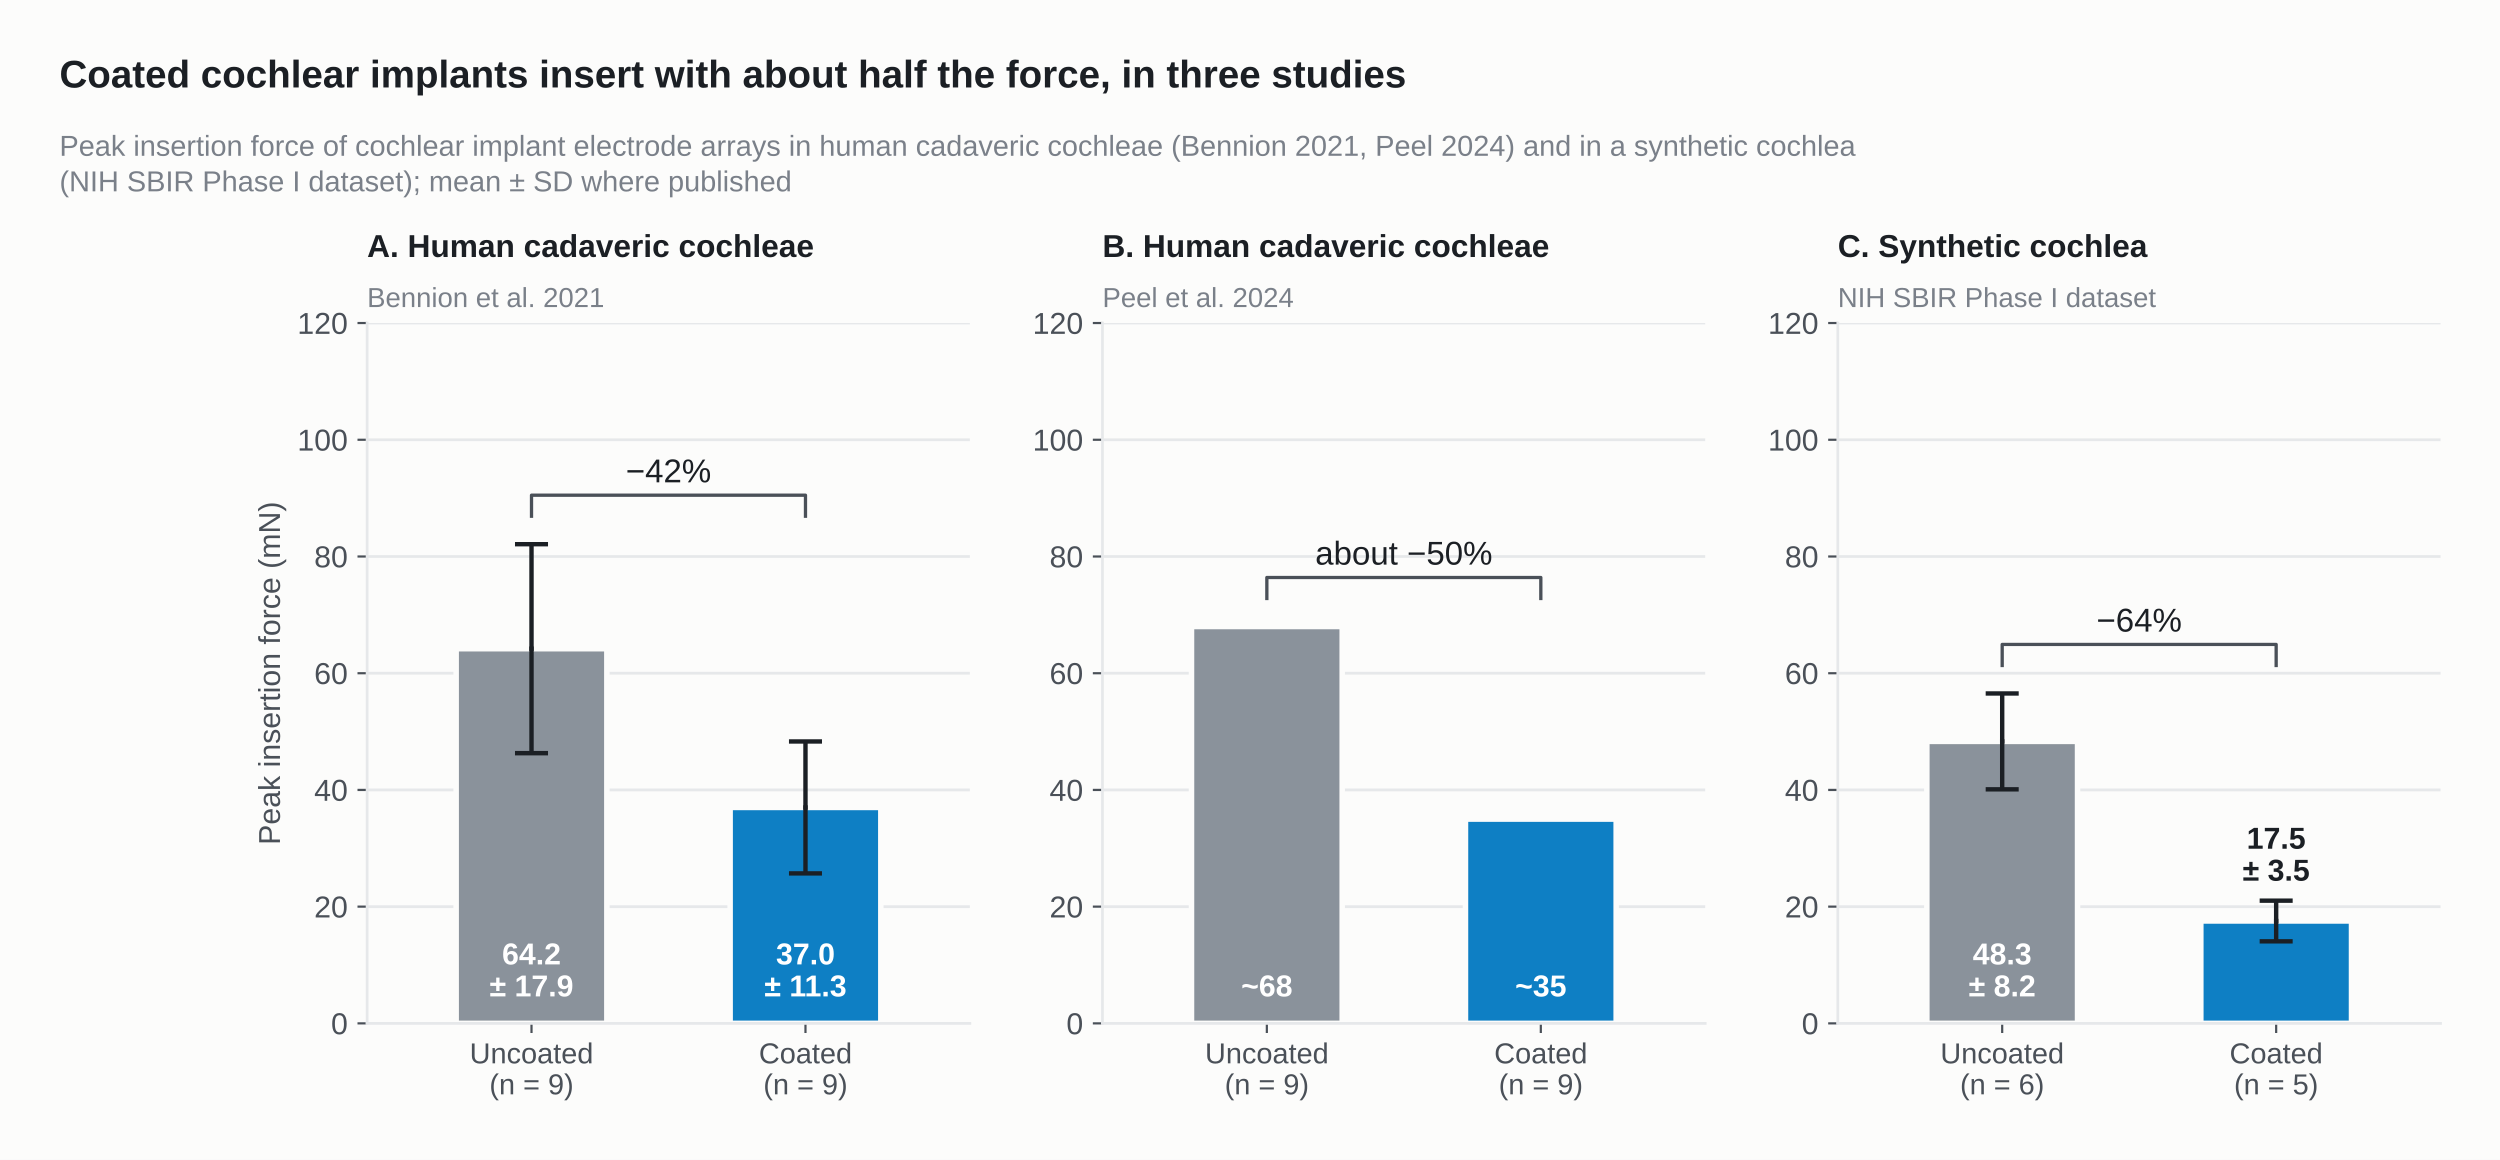
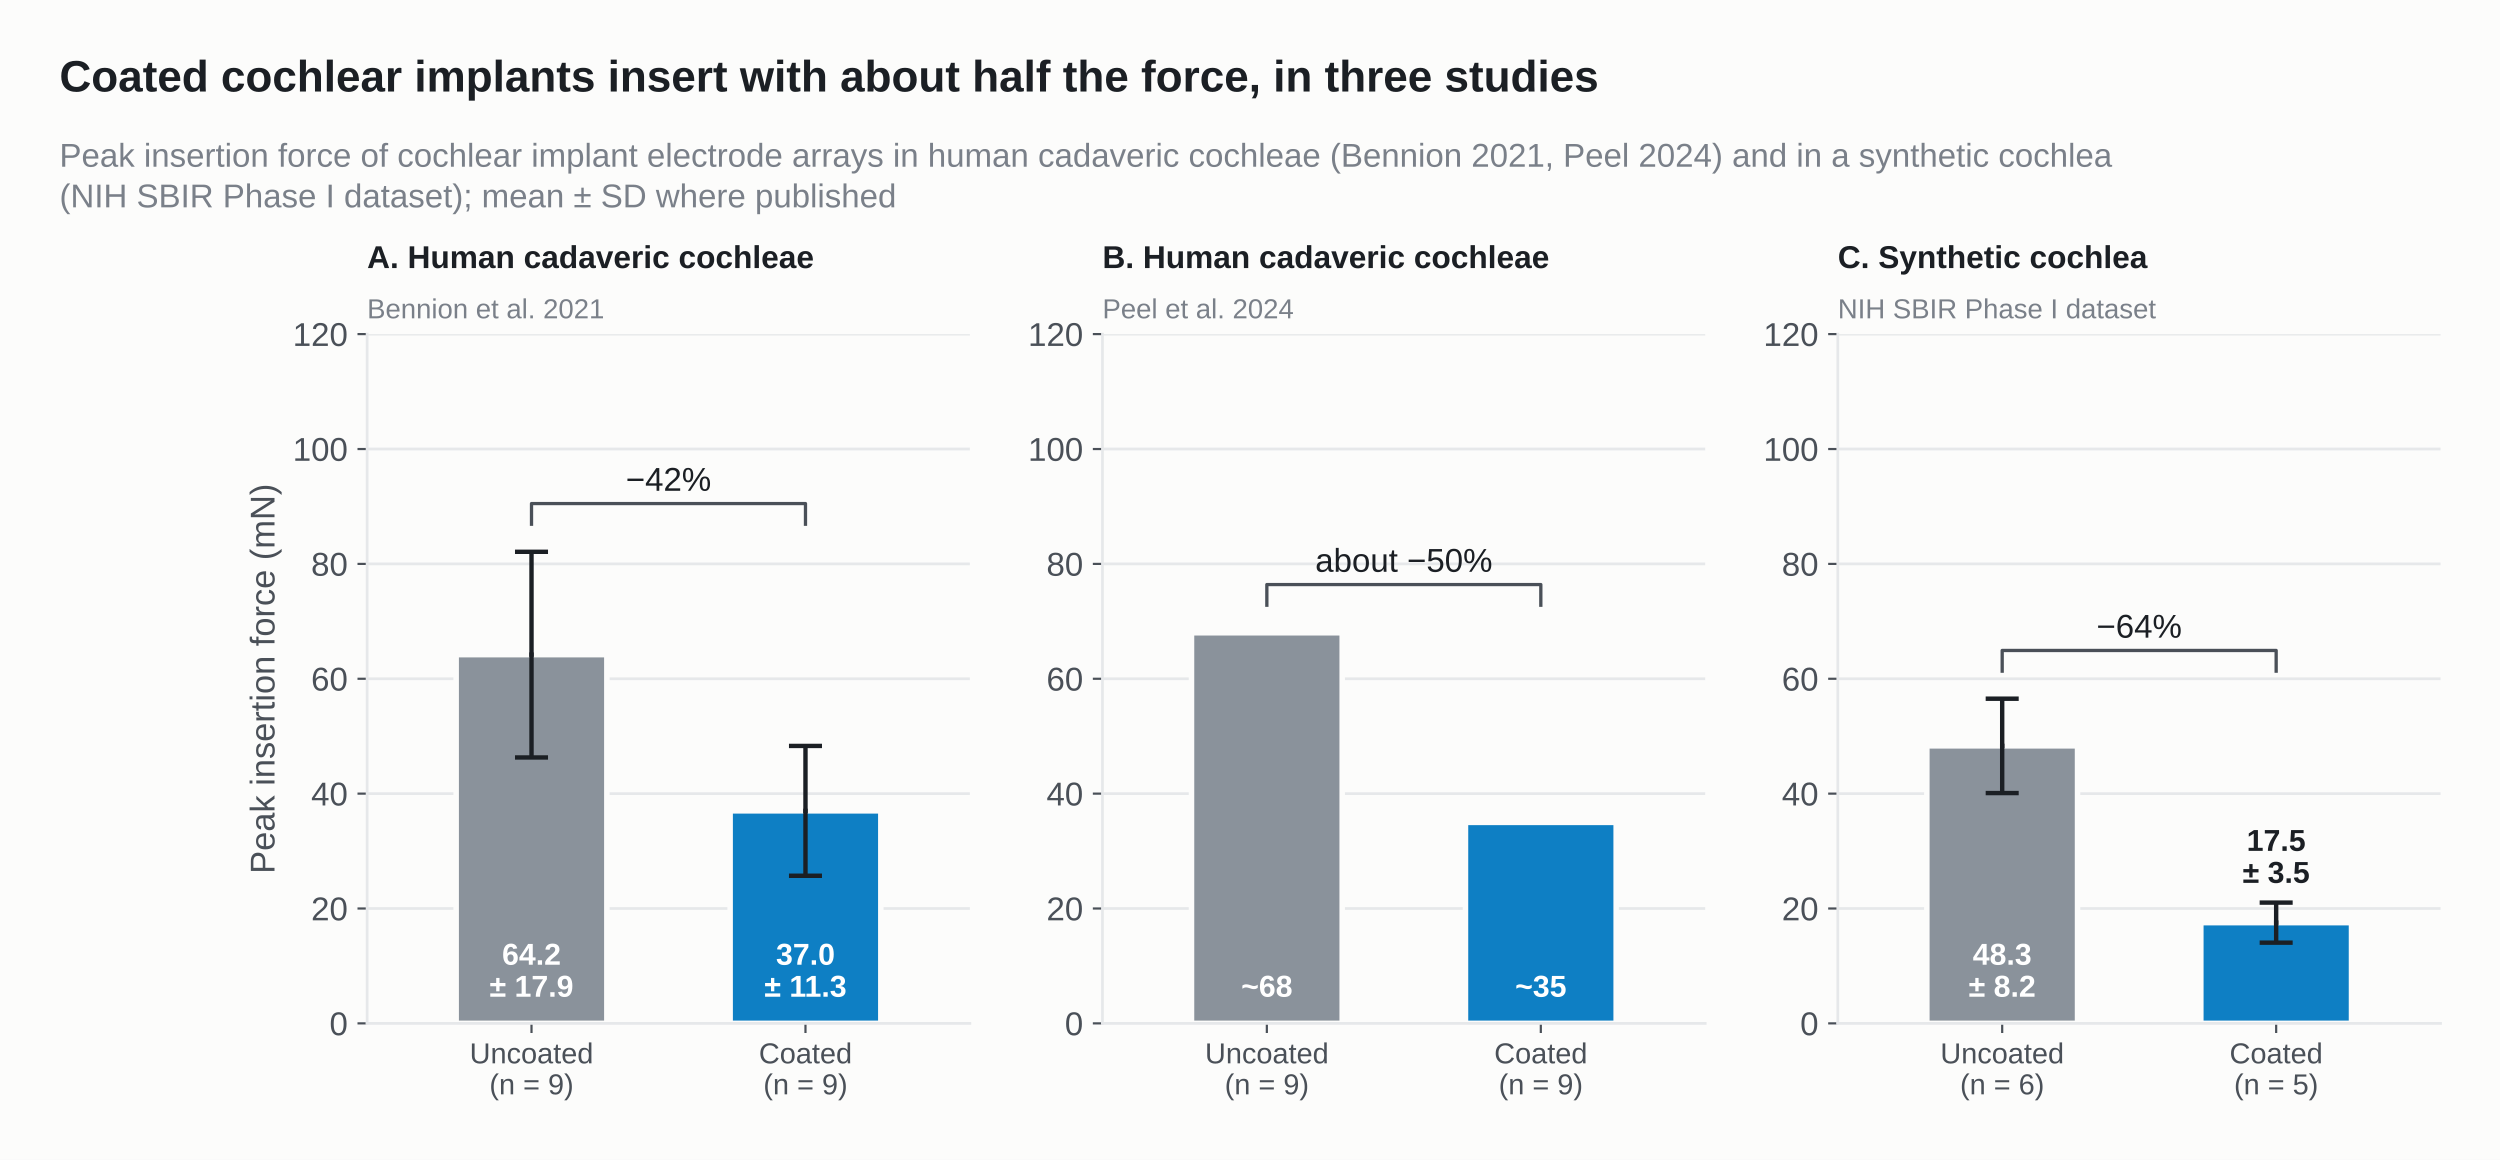
<svg xmlns="http://www.w3.org/2000/svg" xmlns:xlink="http://www.w3.org/1999/xlink" width="908.28pt" height="421.393pt" viewBox="0 0 908.28 421.393" version="1.1">
  <defs>
    <style type="text/css">*{stroke-linejoin: round; stroke-linecap: butt}</style>
  </defs>
  <g id="figure_1">
    <g id="patch_1">
      <path d="M 0 421.393  L 908.28 421.393  L 908.28 0  L 0 0  z " style="fill: #fcfcfb" />
    </g>
    <g id="axes_1">
      <g id="patch_2">
-         <path d="M 133.38 371.808  L 352.363 371.808  L 352.363 117.36  L 133.38 117.36  z " style="fill: #fcfcfb" />
+         <path d="M 133.38 371.808  L 352.363 371.808  L 352.363 121.392  L 133.38 121.392  z " style="fill: #fcfcfb" />
      </g>
      <g id="matplotlib.axis_1">
        <g id="xtick_1">
          <g id="line2d_1">
            <defs>
-               <path id="md09dab9d8b" d="M 0 0  L 0 3.5  " style="stroke: #4a5058; stroke-width: 0.8" />
+               <path id="m2c6def163b" d="M 0 0  L 0 3.5  " style="stroke: #4a5058; stroke-width: 0.8" />
            </defs>
            <g>
-               <use xlink:href="#md09dab9d8b" x="193.103" y="371.808" style="fill: #4a5058; stroke: #4a5058; stroke-width: 0.8" />
+               <use xlink:href="#m2c6def163b" x="193.103" y="371.808" style="fill: #4a5058; stroke: #4a5058; stroke-width: 0.8" />
            </g>
          </g>
          <g id="text_1">
            <text style="fill: #4a5058; font: 10.5px 'Arial'" transform="translate(170.6301 386.3237)">Uncoated</text>
            <text style="fill: #4a5058; font: 10.5px 'Arial'" transform="translate(177.784 397.583)">(n = 9)</text>
          </g>
        </g>
        <g id="xtick_2">
          <g id="line2d_2">
            <g>
-               <use xlink:href="#md09dab9d8b" x="292.64" y="371.808" style="fill: #4a5058; stroke: #4a5058; stroke-width: 0.8" />
+               <use xlink:href="#m2c6def163b" x="292.64" y="371.808" style="fill: #4a5058; stroke: #4a5058; stroke-width: 0.8" />
            </g>
          </g>
          <g id="text_2">
            <text style="fill: #4a5058; font: 10.5px 'Arial'" transform="translate(275.7121 386.3237)">Coated</text>
            <text style="fill: #4a5058; font: 10.5px 'Arial'" transform="translate(277.3215 397.583)">(n = 9)</text>
          </g>
        </g>
      </g>
      <g id="matplotlib.axis_2">
        <g id="ytick_1">
          <g id="line2d_3">
-             <path d="M 133.38 371.808  L 352.363 371.808  " clip-path="url(#p6691bdd46b)" style="fill: none; stroke: #e6e8ea; stroke-linecap: square" />
+             <path d="M 133.38 371.808  L 352.363 371.808  " clip-path="url(#pc7b39da8af)" style="fill: none; stroke: #e6e8ea; stroke-linecap: square" />
          </g>
          <g id="line2d_4">
            <defs>
-               <path id="m1392e8f99b" d="M 0 0  L -3.5 0  " style="stroke: #4a5058; stroke-width: 0.8" />
+               <path id="m885d0d1def" d="M 0 0  L -3.5 0  " style="stroke: #4a5058; stroke-width: 0.8" />
            </defs>
            <g>
-               <use xlink:href="#m1392e8f99b" x="133.38" y="371.808" style="fill: #4a5058; stroke: #4a5058; stroke-width: 0.8" />
+               <use xlink:href="#m885d0d1def" x="133.38" y="371.808" style="fill: #4a5058; stroke: #4a5058; stroke-width: 0.8" />
            </g>
          </g>
          <g id="text_3">
-             <text style="fill: #4a5058; font: 11px 'Arial'; text-anchor: end" x="126.38" y="375.745" transform="rotate(-0 126.38 375.7448)">0</text>
+             <text style="fill: #4a5058; font: 12px 'Arial'; text-anchor: end" x="126.38" y="376.103" transform="rotate(-0 126.38 376.1027)">0</text>
          </g>
        </g>
        <g id="ytick_2">
          <g id="line2d_5">
-             <path d="M 133.38 329.4  L 352.363 329.4  " clip-path="url(#p6691bdd46b)" style="fill: none; stroke: #e6e8ea; stroke-linecap: square" />
+             <path d="M 133.38 330.072  L 352.363 330.072  " clip-path="url(#pc7b39da8af)" style="fill: none; stroke: #e6e8ea; stroke-linecap: square" />
          </g>
          <g id="line2d_6">
            <g>
-               <use xlink:href="#m1392e8f99b" x="133.38" y="329.4" style="fill: #4a5058; stroke: #4a5058; stroke-width: 0.8" />
+               <use xlink:href="#m885d0d1def" x="133.38" y="330.072" style="fill: #4a5058; stroke: #4a5058; stroke-width: 0.8" />
            </g>
          </g>
          <g id="text_4">
-             <text style="fill: #4a5058; font: 11px 'Arial'; text-anchor: end" x="126.38" y="333.337" transform="rotate(-0 126.38 333.3368)">20</text>
+             <text style="fill: #4a5058; font: 12px 'Arial'; text-anchor: end" x="126.38" y="334.367" transform="rotate(-0 126.38 334.3667)">20</text>
          </g>
        </g>
        <g id="ytick_3">
          <g id="line2d_7">
-             <path d="M 133.38 286.992  L 352.363 286.992  " clip-path="url(#p6691bdd46b)" style="fill: none; stroke: #e6e8ea; stroke-linecap: square" />
+             <path d="M 133.38 288.336  L 352.363 288.336  " clip-path="url(#pc7b39da8af)" style="fill: none; stroke: #e6e8ea; stroke-linecap: square" />
          </g>
          <g id="line2d_8">
            <g>
-               <use xlink:href="#m1392e8f99b" x="133.38" y="286.992" style="fill: #4a5058; stroke: #4a5058; stroke-width: 0.8" />
+               <use xlink:href="#m885d0d1def" x="133.38" y="288.336" style="fill: #4a5058; stroke: #4a5058; stroke-width: 0.8" />
            </g>
          </g>
          <g id="text_5">
-             <text style="fill: #4a5058; font: 11px 'Arial'; text-anchor: end" x="126.38" y="290.929" transform="rotate(-0 126.38 290.9288)">40</text>
+             <text style="fill: #4a5058; font: 12px 'Arial'; text-anchor: end" x="126.38" y="292.631" transform="rotate(-0 126.38 292.6307)">40</text>
          </g>
        </g>
        <g id="ytick_4">
          <g id="line2d_9">
-             <path d="M 133.38 244.584  L 352.363 244.584  " clip-path="url(#p6691bdd46b)" style="fill: none; stroke: #e6e8ea; stroke-linecap: square" />
+             <path d="M 133.38 246.6  L 352.363 246.6  " clip-path="url(#pc7b39da8af)" style="fill: none; stroke: #e6e8ea; stroke-linecap: square" />
          </g>
          <g id="line2d_10">
            <g>
-               <use xlink:href="#m1392e8f99b" x="133.38" y="244.584" style="fill: #4a5058; stroke: #4a5058; stroke-width: 0.8" />
+               <use xlink:href="#m885d0d1def" x="133.38" y="246.6" style="fill: #4a5058; stroke: #4a5058; stroke-width: 0.8" />
            </g>
          </g>
          <g id="text_6">
-             <text style="fill: #4a5058; font: 11px 'Arial'; text-anchor: end" x="126.38" y="248.521" transform="rotate(-0 126.38 248.5208)">60</text>
+             <text style="fill: #4a5058; font: 12px 'Arial'; text-anchor: end" x="126.38" y="250.895" transform="rotate(-0 126.38 250.8947)">60</text>
          </g>
        </g>
        <g id="ytick_5">
          <g id="line2d_11">
-             <path d="M 133.38 202.176  L 352.363 202.176  " clip-path="url(#p6691bdd46b)" style="fill: none; stroke: #e6e8ea; stroke-linecap: square" />
+             <path d="M 133.38 204.864  L 352.363 204.864  " clip-path="url(#pc7b39da8af)" style="fill: none; stroke: #e6e8ea; stroke-linecap: square" />
          </g>
          <g id="line2d_12">
            <g>
-               <use xlink:href="#m1392e8f99b" x="133.38" y="202.176" style="fill: #4a5058; stroke: #4a5058; stroke-width: 0.8" />
+               <use xlink:href="#m885d0d1def" x="133.38" y="204.864" style="fill: #4a5058; stroke: #4a5058; stroke-width: 0.8" />
            </g>
          </g>
          <g id="text_7">
-             <text style="fill: #4a5058; font: 11px 'Arial'; text-anchor: end" x="126.38" y="206.113" transform="rotate(-0 126.38 206.1128)">80</text>
+             <text style="fill: #4a5058; font: 12px 'Arial'; text-anchor: end" x="126.38" y="209.159" transform="rotate(-0 126.38 209.1587)">80</text>
          </g>
        </g>
        <g id="ytick_6">
          <g id="line2d_13">
-             <path d="M 133.38 159.768  L 352.363 159.768  " clip-path="url(#p6691bdd46b)" style="fill: none; stroke: #e6e8ea; stroke-linecap: square" />
+             <path d="M 133.38 163.128  L 352.363 163.128  " clip-path="url(#pc7b39da8af)" style="fill: none; stroke: #e6e8ea; stroke-linecap: square" />
          </g>
          <g id="line2d_14">
            <g>
-               <use xlink:href="#m1392e8f99b" x="133.38" y="159.768" style="fill: #4a5058; stroke: #4a5058; stroke-width: 0.8" />
+               <use xlink:href="#m885d0d1def" x="133.38" y="163.128" style="fill: #4a5058; stroke: #4a5058; stroke-width: 0.8" />
            </g>
          </g>
          <g id="text_8">
-             <text style="fill: #4a5058; font: 11px 'Arial'; text-anchor: end" x="126.38" y="163.705" transform="rotate(-0 126.38 163.7048)">100</text>
+             <text style="fill: #4a5058; font: 12px 'Arial'; text-anchor: end" x="126.38" y="167.423" transform="rotate(-0 126.38 167.4227)">100</text>
          </g>
        </g>
        <g id="ytick_7">
          <g id="line2d_15">
-             <path d="M 133.38 117.36  L 352.363 117.36  " clip-path="url(#p6691bdd46b)" style="fill: none; stroke: #e6e8ea; stroke-linecap: square" />
+             <path d="M 133.38 121.392  L 352.363 121.392  " clip-path="url(#pc7b39da8af)" style="fill: none; stroke: #e6e8ea; stroke-linecap: square" />
          </g>
          <g id="line2d_16">
            <g>
-               <use xlink:href="#m1392e8f99b" x="133.38" y="117.36" style="fill: #4a5058; stroke: #4a5058; stroke-width: 0.8" />
+               <use xlink:href="#m885d0d1def" x="133.38" y="121.392" style="fill: #4a5058; stroke: #4a5058; stroke-width: 0.8" />
            </g>
          </g>
          <g id="text_9">
-             <text style="fill: #4a5058; font: 11px 'Arial'; text-anchor: end" x="126.38" y="121.297" transform="rotate(-0 126.38 121.2968)">120</text>
+             <text style="fill: #4a5058; font: 12px 'Arial'; text-anchor: end" x="126.38" y="125.687" transform="rotate(-0 126.38 125.6867)">120</text>
          </g>
        </g>
        <g id="text_10">
-           <text style="fill: #4a5058; font: 11px 'Arial'; text-anchor: middle" x="101.714" y="244.584" transform="rotate(-90 101.7138 244.584)">Peak insertion force (mN)</text>
+           <text style="fill: #4a5058; font: 12.5px 'Arial'; text-anchor: middle" x="99.73" y="246.6" transform="rotate(-90 99.72977 246.6)">Peak insertion force (mN)</text>
        </g>
      </g>
      <g id="patch_3">
-         <path d="M 165.73 371.808  L 220.475 371.808  L 220.475 235.678  L 165.73 235.678  z " clip-path="url(#p6691bdd46b)" style="fill: #8a929b; stroke: #fcfcfb; stroke-width: 2; stroke-linejoin: miter" />
+         <path d="M 165.73 371.808  L 220.475 371.808  L 220.475 237.835  L 165.73 237.835  z " clip-path="url(#pc7b39da8af)" style="fill: #8a929b; stroke: #fcfcfb; stroke-width: 2; stroke-linejoin: miter" />
      </g>
      <g id="patch_4">
-         <path d="M 265.267 371.808  L 320.013 371.808  L 320.013 293.353  L 265.267 293.353  z " clip-path="url(#p6691bdd46b)" style="fill: #0e7fc4; stroke: #fcfcfb; stroke-width: 2; stroke-linejoin: miter" />
+         <path d="M 265.267 371.808  L 320.013 371.808  L 320.013 294.596  L 265.267 294.596  z " clip-path="url(#pc7b39da8af)" style="fill: #0e7fc4; stroke: #fcfcfb; stroke-width: 2; stroke-linejoin: miter" />
      </g>
      <g id="LineCollection_1">
-         <path d="M 193.103 273.633  L 193.103 197.723  " clip-path="url(#p6691bdd46b)" style="fill: none; stroke: #1b1f24; stroke-width: 1.6" />
+         <path d="M 193.103 275.189  L 193.103 200.482  " clip-path="url(#pc7b39da8af)" style="fill: none; stroke: #1b1f24; stroke-width: 1.6" />
      </g>
      <g id="line2d_17">
        <defs>
-           <path id="m53df166744" d="M 6 0  L -6 -0  " style="stroke: #1b1f24; stroke-width: 1.6" />
+           <path id="m1bfc0dfd82" d="M 6 0  L -6 -0  " style="stroke: #1b1f24; stroke-width: 1.6" />
        </defs>
-         <g clip-path="url(#p6691bdd46b)">
-           <use xlink:href="#m53df166744" x="193.103" y="273.633" style="fill: #1b1f24; stroke: #1b1f24; stroke-width: 1.6" />
+         <g clip-path="url(#pc7b39da8af)">
+           <use xlink:href="#m1bfc0dfd82" x="193.103" y="275.189" style="fill: #1b1f24; stroke: #1b1f24; stroke-width: 1.6" />
        </g>
      </g>
      <g id="line2d_18">
-         <g clip-path="url(#p6691bdd46b)">
-           <use xlink:href="#m53df166744" x="193.103" y="197.723" style="fill: #1b1f24; stroke: #1b1f24; stroke-width: 1.6" />
+         <g clip-path="url(#pc7b39da8af)">
+           <use xlink:href="#m1bfc0dfd82" x="193.103" y="200.482" style="fill: #1b1f24; stroke: #1b1f24; stroke-width: 1.6" />
        </g>
      </g>
      <g id="LineCollection_2">
-         <path d="M 292.64 317.314  L 292.64 269.393  " clip-path="url(#p6691bdd46b)" style="fill: none; stroke: #1b1f24; stroke-width: 1.6" />
+         <path d="M 292.64 318.177  L 292.64 271.016  " clip-path="url(#pc7b39da8af)" style="fill: none; stroke: #1b1f24; stroke-width: 1.6" />
      </g>
      <g id="line2d_19">
-         <g clip-path="url(#p6691bdd46b)">
-           <use xlink:href="#m53df166744" x="292.64" y="317.314" style="fill: #1b1f24; stroke: #1b1f24; stroke-width: 1.6" />
+         <g clip-path="url(#pc7b39da8af)">
+           <use xlink:href="#m1bfc0dfd82" x="292.64" y="318.177" style="fill: #1b1f24; stroke: #1b1f24; stroke-width: 1.6" />
        </g>
      </g>
      <g id="line2d_20">
-         <g clip-path="url(#p6691bdd46b)">
-           <use xlink:href="#m53df166744" x="292.64" y="269.393" style="fill: #1b1f24; stroke: #1b1f24; stroke-width: 1.6" />
+         <g clip-path="url(#pc7b39da8af)">
+           <use xlink:href="#m1bfc0dfd82" x="292.64" y="271.016" style="fill: #1b1f24; stroke: #1b1f24; stroke-width: 1.6" />
        </g>
      </g>
      <g id="line2d_21">
-         <path d="M 193.103 187.545  L 193.103 179.912  L 292.64 179.912  L 292.64 187.545  " style="fill: none; stroke: #4a5058; stroke-width: 1.2; stroke-linecap: square" />
+         <path d="M 193.103 190.465  L 193.103 182.953  L 292.64 182.953  L 292.64 190.465  " style="fill: none; stroke: #4a5058; stroke-width: 1.2; stroke-linecap: square" />
      </g>
      <g id="line2d_22">
-         <path d="M 193.103 235.678  " clip-path="url(#p6691bdd46b)" style="fill: none; stroke: #1b1f24; stroke-width: 1.6; stroke-linecap: square" />
+         <path d="M 193.103 237.835  " clip-path="url(#pc7b39da8af)" style="fill: none; stroke: #1b1f24; stroke-width: 1.6; stroke-linecap: square" />
      </g>
      <g id="line2d_23">
-         <path d="M 292.64 293.353  " clip-path="url(#p6691bdd46b)" style="fill: none; stroke: #1b1f24; stroke-width: 1.6; stroke-linecap: square" />
+         <path d="M 292.64 294.596  " clip-path="url(#pc7b39da8af)" style="fill: none; stroke: #1b1f24; stroke-width: 1.6; stroke-linecap: square" />
      </g>
      <g id="patch_5">
-         <path d="M 133.38 371.808  L 133.38 117.36  " style="fill: none; stroke: #e6e8ea; stroke-linejoin: miter; stroke-linecap: square" />
+         <path d="M 133.38 371.808  L 133.38 121.392  " style="fill: none; stroke: #e6e8ea; stroke-linejoin: miter; stroke-linecap: square" />
      </g>
      <g id="patch_6">
        <path d="M 133.38 371.808  L 352.363 371.808  " style="fill: none; stroke: #e6e8ea; stroke-linejoin: miter; stroke-linecap: square" />
      </g>
      <g id="text_11">
-         <text style="fill: #ffffff; font: 700 11px 'Arial'" transform="translate(182.399 350.3847)">64.2</text>
-         <text style="fill: #ffffff; font: 700 11px 'Arial'" transform="translate(177.852 362.0038)">± 17.9</text>
+         <text style="fill: #ffffff; font: 700 11px 'Arial'" transform="translate(182.399 350.5056)">64.2</text>
+         <text style="fill: #ffffff; font: 700 11px 'Arial'" transform="translate(177.852 362.1247)">± 17.9</text>
      </g>
      <g id="text_12">
-         <text style="fill: #ffffff; font: 700 11px 'Arial'" transform="translate(281.9365 350.3847)">37.0</text>
-         <text style="fill: #ffffff; font: 700 11px 'Arial'" transform="translate(277.6921 362.0038)">± 11.3</text>
+         <text style="fill: #ffffff; font: 700 11px 'Arial'" transform="translate(281.9365 350.5056)">37.0</text>
+         <text style="fill: #ffffff; font: 700 11px 'Arial'" transform="translate(277.6921 362.1247)">± 11.3</text>
      </g>
      <g id="text_13">
-         <text style="fill: #1b1f24; font: 12px 'Arial'; text-anchor: middle" x="242.871" y="175.237" transform="rotate(-0 242.8713 175.2368)">−42%</text>
+         <text style="fill: #1b1f24; font: 12px 'Arial'; text-anchor: middle" x="242.871" y="178.314" transform="rotate(-0 242.8713 178.3139)">−42%</text>
      </g>
      <g id="text_14">
-         <text style="fill: #7a8089; font: 10px 'Arial'; text-anchor: start" x="133.38" y="111.556" transform="rotate(-0 133.38 111.5558)">Bennion et al. 2021</text>
+         <text style="fill: #7a8089; font: 10px 'Arial'; text-anchor: start" x="133.38" y="115.648" transform="rotate(-0 133.38 115.6483)">Bennion et al. 2021</text>
      </g>
      <g id="text_15">
-         <text style="fill: #1b1f24; font: 700 11.5px 'Arial'; text-anchor: start" x="133.38" y="93.36" transform="rotate(-0 133.38 93.36)">A. Human cadaveric cochleae</text>
+         <text style="fill: #1b1f24; font: 700 11.5px 'Arial'; text-anchor: start" x="133.38" y="97.392" transform="rotate(-0 133.38 97.392)">A. Human cadaveric cochleae</text>
      </g>
    </g>
    <g id="axes_2">
      <g id="patch_7">
-         <path d="M 400.539 371.808  L 619.521 371.808  L 619.521 117.36  L 400.539 117.36  z " style="fill: #fcfcfb" />
+         <path d="M 400.539 371.808  L 619.521 371.808  L 619.521 121.392  L 400.539 121.392  z " style="fill: #fcfcfb" />
      </g>
      <g id="matplotlib.axis_3">
        <g id="xtick_3">
          <g id="line2d_24">
            <g>
-               <use xlink:href="#md09dab9d8b" x="460.261" y="371.808" style="fill: #4a5058; stroke: #4a5058; stroke-width: 0.8" />
+               <use xlink:href="#m2c6def163b" x="460.261" y="371.808" style="fill: #4a5058; stroke: #4a5058; stroke-width: 0.8" />
            </g>
          </g>
          <g id="text_16">
            <text style="fill: #4a5058; font: 10.5px 'Arial'" transform="translate(437.7888 386.3237)">Uncoated</text>
            <text style="fill: #4a5058; font: 10.5px 'Arial'" transform="translate(444.9427 397.583)">(n = 9)</text>
          </g>
        </g>
        <g id="xtick_4">
          <g id="line2d_25">
            <g>
-               <use xlink:href="#md09dab9d8b" x="559.799" y="371.808" style="fill: #4a5058; stroke: #4a5058; stroke-width: 0.8" />
+               <use xlink:href="#m2c6def163b" x="559.799" y="371.808" style="fill: #4a5058; stroke: #4a5058; stroke-width: 0.8" />
            </g>
          </g>
          <g id="text_17">
            <text style="fill: #4a5058; font: 10.5px 'Arial'" transform="translate(542.8708 386.3237)">Coated</text>
            <text style="fill: #4a5058; font: 10.5px 'Arial'" transform="translate(544.4802 397.583)">(n = 9)</text>
          </g>
        </g>
      </g>
      <g id="matplotlib.axis_4">
        <g id="ytick_8">
          <g id="line2d_26">
-             <path d="M 400.539 371.808  L 619.521 371.808  " clip-path="url(#pd0fdd9e96e)" style="fill: none; stroke: #e6e8ea; stroke-linecap: square" />
+             <path d="M 400.539 371.808  L 619.521 371.808  " clip-path="url(#p32fb76ac07)" style="fill: none; stroke: #e6e8ea; stroke-linecap: square" />
          </g>
          <g id="line2d_27">
            <g>
-               <use xlink:href="#m1392e8f99b" x="400.539" y="371.808" style="fill: #4a5058; stroke: #4a5058; stroke-width: 0.8" />
+               <use xlink:href="#m885d0d1def" x="400.539" y="371.808" style="fill: #4a5058; stroke: #4a5058; stroke-width: 0.8" />
            </g>
          </g>
          <g id="text_18">
-             <text style="fill: #4a5058; font: 11px 'Arial'; text-anchor: end" x="393.539" y="375.745" transform="rotate(-0 393.5387 375.7448)">0</text>
+             <text style="fill: #4a5058; font: 12px 'Arial'; text-anchor: end" x="393.539" y="376.103" transform="rotate(-0 393.5387 376.1027)">0</text>
          </g>
        </g>
        <g id="ytick_9">
          <g id="line2d_28">
-             <path d="M 400.539 329.4  L 619.521 329.4  " clip-path="url(#pd0fdd9e96e)" style="fill: none; stroke: #e6e8ea; stroke-linecap: square" />
+             <path d="M 400.539 330.072  L 619.521 330.072  " clip-path="url(#p32fb76ac07)" style="fill: none; stroke: #e6e8ea; stroke-linecap: square" />
          </g>
          <g id="line2d_29">
            <g>
-               <use xlink:href="#m1392e8f99b" x="400.539" y="329.4" style="fill: #4a5058; stroke: #4a5058; stroke-width: 0.8" />
+               <use xlink:href="#m885d0d1def" x="400.539" y="330.072" style="fill: #4a5058; stroke: #4a5058; stroke-width: 0.8" />
            </g>
          </g>
          <g id="text_19">
-             <text style="fill: #4a5058; font: 11px 'Arial'; text-anchor: end" x="393.539" y="333.337" transform="rotate(-0 393.5387 333.3368)">20</text>
+             <text style="fill: #4a5058; font: 12px 'Arial'; text-anchor: end" x="393.539" y="334.367" transform="rotate(-0 393.5387 334.3667)">20</text>
          </g>
        </g>
        <g id="ytick_10">
          <g id="line2d_30">
-             <path d="M 400.539 286.992  L 619.521 286.992  " clip-path="url(#pd0fdd9e96e)" style="fill: none; stroke: #e6e8ea; stroke-linecap: square" />
+             <path d="M 400.539 288.336  L 619.521 288.336  " clip-path="url(#p32fb76ac07)" style="fill: none; stroke: #e6e8ea; stroke-linecap: square" />
          </g>
          <g id="line2d_31">
            <g>
-               <use xlink:href="#m1392e8f99b" x="400.539" y="286.992" style="fill: #4a5058; stroke: #4a5058; stroke-width: 0.8" />
+               <use xlink:href="#m885d0d1def" x="400.539" y="288.336" style="fill: #4a5058; stroke: #4a5058; stroke-width: 0.8" />
            </g>
          </g>
          <g id="text_20">
-             <text style="fill: #4a5058; font: 11px 'Arial'; text-anchor: end" x="393.539" y="290.929" transform="rotate(-0 393.5387 290.9288)">40</text>
+             <text style="fill: #4a5058; font: 12px 'Arial'; text-anchor: end" x="393.539" y="292.631" transform="rotate(-0 393.5387 292.6307)">40</text>
          </g>
        </g>
        <g id="ytick_11">
          <g id="line2d_32">
-             <path d="M 400.539 244.584  L 619.521 244.584  " clip-path="url(#pd0fdd9e96e)" style="fill: none; stroke: #e6e8ea; stroke-linecap: square" />
+             <path d="M 400.539 246.6  L 619.521 246.6  " clip-path="url(#p32fb76ac07)" style="fill: none; stroke: #e6e8ea; stroke-linecap: square" />
          </g>
          <g id="line2d_33">
            <g>
-               <use xlink:href="#m1392e8f99b" x="400.539" y="244.584" style="fill: #4a5058; stroke: #4a5058; stroke-width: 0.8" />
+               <use xlink:href="#m885d0d1def" x="400.539" y="246.6" style="fill: #4a5058; stroke: #4a5058; stroke-width: 0.8" />
            </g>
          </g>
          <g id="text_21">
-             <text style="fill: #4a5058; font: 11px 'Arial'; text-anchor: end" x="393.539" y="248.521" transform="rotate(-0 393.5387 248.5208)">60</text>
+             <text style="fill: #4a5058; font: 12px 'Arial'; text-anchor: end" x="393.539" y="250.895" transform="rotate(-0 393.5387 250.8947)">60</text>
          </g>
        </g>
        <g id="ytick_12">
          <g id="line2d_34">
-             <path d="M 400.539 202.176  L 619.521 202.176  " clip-path="url(#pd0fdd9e96e)" style="fill: none; stroke: #e6e8ea; stroke-linecap: square" />
+             <path d="M 400.539 204.864  L 619.521 204.864  " clip-path="url(#p32fb76ac07)" style="fill: none; stroke: #e6e8ea; stroke-linecap: square" />
          </g>
          <g id="line2d_35">
            <g>
-               <use xlink:href="#m1392e8f99b" x="400.539" y="202.176" style="fill: #4a5058; stroke: #4a5058; stroke-width: 0.8" />
+               <use xlink:href="#m885d0d1def" x="400.539" y="204.864" style="fill: #4a5058; stroke: #4a5058; stroke-width: 0.8" />
            </g>
          </g>
          <g id="text_22">
-             <text style="fill: #4a5058; font: 11px 'Arial'; text-anchor: end" x="393.539" y="206.113" transform="rotate(-0 393.5387 206.1128)">80</text>
+             <text style="fill: #4a5058; font: 12px 'Arial'; text-anchor: end" x="393.539" y="209.159" transform="rotate(-0 393.5387 209.1587)">80</text>
          </g>
        </g>
        <g id="ytick_13">
          <g id="line2d_36">
-             <path d="M 400.539 159.768  L 619.521 159.768  " clip-path="url(#pd0fdd9e96e)" style="fill: none; stroke: #e6e8ea; stroke-linecap: square" />
+             <path d="M 400.539 163.128  L 619.521 163.128  " clip-path="url(#p32fb76ac07)" style="fill: none; stroke: #e6e8ea; stroke-linecap: square" />
          </g>
          <g id="line2d_37">
            <g>
-               <use xlink:href="#m1392e8f99b" x="400.539" y="159.768" style="fill: #4a5058; stroke: #4a5058; stroke-width: 0.8" />
+               <use xlink:href="#m885d0d1def" x="400.539" y="163.128" style="fill: #4a5058; stroke: #4a5058; stroke-width: 0.8" />
            </g>
          </g>
          <g id="text_23">
-             <text style="fill: #4a5058; font: 11px 'Arial'; text-anchor: end" x="393.539" y="163.705" transform="rotate(-0 393.5387 163.7048)">100</text>
+             <text style="fill: #4a5058; font: 12px 'Arial'; text-anchor: end" x="393.539" y="167.423" transform="rotate(-0 393.5387 167.4227)">100</text>
          </g>
        </g>
        <g id="ytick_14">
          <g id="line2d_38">
-             <path d="M 400.539 117.36  L 619.521 117.36  " clip-path="url(#pd0fdd9e96e)" style="fill: none; stroke: #e6e8ea; stroke-linecap: square" />
+             <path d="M 400.539 121.392  L 619.521 121.392  " clip-path="url(#p32fb76ac07)" style="fill: none; stroke: #e6e8ea; stroke-linecap: square" />
          </g>
          <g id="line2d_39">
            <g>
-               <use xlink:href="#m1392e8f99b" x="400.539" y="117.36" style="fill: #4a5058; stroke: #4a5058; stroke-width: 0.8" />
+               <use xlink:href="#m885d0d1def" x="400.539" y="121.392" style="fill: #4a5058; stroke: #4a5058; stroke-width: 0.8" />
            </g>
          </g>
          <g id="text_24">
-             <text style="fill: #4a5058; font: 11px 'Arial'; text-anchor: end" x="393.539" y="121.297" transform="rotate(-0 393.5387 121.2968)">120</text>
+             <text style="fill: #4a5058; font: 12px 'Arial'; text-anchor: end" x="393.539" y="125.687" transform="rotate(-0 393.5387 125.6867)">120</text>
          </g>
        </g>
      </g>
      <g id="patch_8">
-         <path d="M 432.888 371.808  L 487.634 371.808  L 487.634 227.621  L 432.888 227.621  z " clip-path="url(#pd0fdd9e96e)" style="fill: #8a929b; stroke: #fcfcfb; stroke-width: 2; stroke-linejoin: miter" />
+         <path d="M 432.888 371.808  L 487.634 371.808  L 487.634 229.906  L 432.888 229.906  z " clip-path="url(#p32fb76ac07)" style="fill: #8a929b; stroke: #fcfcfb; stroke-width: 2; stroke-linejoin: miter" />
      </g>
      <g id="patch_9">
-         <path d="M 532.426 371.808  L 587.172 371.808  L 587.172 297.594  L 532.426 297.594  z " clip-path="url(#pd0fdd9e96e)" style="fill: #0e7fc4; stroke: #fcfcfb; stroke-width: 2; stroke-linejoin: miter" />
+         <path d="M 532.426 371.808  L 587.172 371.808  L 587.172 298.77  L 532.426 298.77  z " clip-path="url(#p32fb76ac07)" style="fill: #0e7fc4; stroke: #fcfcfb; stroke-width: 2; stroke-linejoin: miter" />
      </g>
      <g id="line2d_40">
-         <path d="M 460.261 217.443  L 460.261 209.809  L 559.799 209.809  L 559.799 217.443  " style="fill: none; stroke: #4a5058; stroke-width: 1.2; stroke-linecap: square" />
+         <path d="M 460.261 219.889  L 460.261 212.376  L 559.799 212.376  L 559.799 219.889  " style="fill: none; stroke: #4a5058; stroke-width: 1.2; stroke-linecap: square" />
      </g>
      <g id="patch_10">
-         <path d="M 400.539 371.808  L 400.539 117.36  " style="fill: none; stroke: #e6e8ea; stroke-linejoin: miter; stroke-linecap: square" />
+         <path d="M 400.539 371.808  L 400.539 121.392  " style="fill: none; stroke: #e6e8ea; stroke-linejoin: miter; stroke-linecap: square" />
      </g>
      <g id="patch_11">
        <path d="M 400.539 371.808  L 619.521 371.808  " style="fill: none; stroke: #e6e8ea; stroke-linejoin: miter; stroke-linecap: square" />
      </g>
      <g id="text_25">
-         <text style="fill: #ffffff; font: 700 11px 'Arial'; text-anchor: middle" x="460.261" y="362.004" transform="rotate(-0 460.2612 362.0038)">~68</text>
+         <text style="fill: #ffffff; font: 700 11px 'Arial'; text-anchor: middle" x="460.261" y="362.125" transform="rotate(-0 460.2612 362.1247)">~68</text>
      </g>
      <g id="text_26">
-         <text style="fill: #ffffff; font: 700 11px 'Arial'; text-anchor: middle" x="559.799" y="362.004" transform="rotate(-0 559.7988 362.0038)">~35</text>
+         <text style="fill: #ffffff; font: 700 11px 'Arial'; text-anchor: middle" x="559.799" y="362.125" transform="rotate(-0 559.7988 362.1247)">~35</text>
      </g>
      <g id="text_27">
-         <text style="fill: #1b1f24; font: 12px 'Arial'; text-anchor: middle" x="510.03" y="205.134" transform="rotate(-0 510.03 205.1344)">about −50%</text>
+         <text style="fill: #1b1f24; font: 12px 'Arial'; text-anchor: middle" x="510.03" y="207.738" transform="rotate(-0 510.03 207.7377)">about −50%</text>
      </g>
      <g id="text_28">
-         <text style="fill: #7a8089; font: 10px 'Arial'; text-anchor: start" x="400.539" y="111.556" transform="rotate(-0 400.5387 111.5558)">Peel et al. 2024</text>
+         <text style="fill: #7a8089; font: 10px 'Arial'; text-anchor: start" x="400.539" y="115.648" transform="rotate(-0 400.5387 115.6483)">Peel et al. 2024</text>
      </g>
      <g id="text_29">
-         <text style="fill: #1b1f24; font: 700 11.5px 'Arial'; text-anchor: start" x="400.539" y="93.36" transform="rotate(-0 400.5387 93.36)">B. Human cadaveric cochleae</text>
+         <text style="fill: #1b1f24; font: 700 11.5px 'Arial'; text-anchor: start" x="400.539" y="97.392" transform="rotate(-0 400.5387 97.392)">B. Human cadaveric cochleae</text>
      </g>
    </g>
    <g id="axes_3">
      <g id="patch_12">
-         <path d="M 667.697 371.808  L 886.68 371.808  L 886.68 117.36  L 667.697 117.36  z " style="fill: #fcfcfb" />
+         <path d="M 667.697 371.808  L 886.68 371.808  L 886.68 121.392  L 667.697 121.392  z " style="fill: #fcfcfb" />
      </g>
      <g id="matplotlib.axis_5">
        <g id="xtick_5">
          <g id="line2d_41">
            <g>
-               <use xlink:href="#md09dab9d8b" x="727.42" y="371.808" style="fill: #4a5058; stroke: #4a5058; stroke-width: 0.8" />
+               <use xlink:href="#m2c6def163b" x="727.42" y="371.808" style="fill: #4a5058; stroke: #4a5058; stroke-width: 0.8" />
            </g>
          </g>
          <g id="text_30">
            <text style="fill: #4a5058; font: 10.5px 'Arial'" transform="translate(704.9475 386.3237)">Uncoated</text>
            <text style="fill: #4a5058; font: 10.5px 'Arial'" transform="translate(712.1014 397.583)">(n = 6)</text>
          </g>
        </g>
        <g id="xtick_6">
          <g id="line2d_42">
            <g>
-               <use xlink:href="#md09dab9d8b" x="826.957" y="371.808" style="fill: #4a5058; stroke: #4a5058; stroke-width: 0.8" />
+               <use xlink:href="#m2c6def163b" x="826.957" y="371.808" style="fill: #4a5058; stroke: #4a5058; stroke-width: 0.8" />
            </g>
          </g>
          <g id="text_31">
            <text style="fill: #4a5058; font: 10.5px 'Arial'" transform="translate(810.0295 386.3237)">Coated</text>
            <text style="fill: #4a5058; font: 10.5px 'Arial'" transform="translate(811.639 397.583)">(n = 5)</text>
          </g>
        </g>
      </g>
      <g id="matplotlib.axis_6">
        <g id="ytick_15">
          <g id="line2d_43">
-             <path d="M 667.697 371.808  L 886.68 371.808  " clip-path="url(#pd7392159f8)" style="fill: none; stroke: #e6e8ea; stroke-linecap: square" />
+             <path d="M 667.697 371.808  L 886.68 371.808  " clip-path="url(#pce07c34602)" style="fill: none; stroke: #e6e8ea; stroke-linecap: square" />
          </g>
          <g id="line2d_44">
            <g>
-               <use xlink:href="#m1392e8f99b" x="667.697" y="371.808" style="fill: #4a5058; stroke: #4a5058; stroke-width: 0.8" />
+               <use xlink:href="#m885d0d1def" x="667.697" y="371.808" style="fill: #4a5058; stroke: #4a5058; stroke-width: 0.8" />
            </g>
          </g>
          <g id="text_32">
-             <text style="fill: #4a5058; font: 11px 'Arial'; text-anchor: end" x="660.697" y="375.745" transform="rotate(-0 660.6974 375.7448)">0</text>
+             <text style="fill: #4a5058; font: 12px 'Arial'; text-anchor: end" x="660.697" y="376.103" transform="rotate(-0 660.6974 376.1027)">0</text>
          </g>
        </g>
        <g id="ytick_16">
          <g id="line2d_45">
-             <path d="M 667.697 329.4  L 886.68 329.4  " clip-path="url(#pd7392159f8)" style="fill: none; stroke: #e6e8ea; stroke-linecap: square" />
+             <path d="M 667.697 330.072  L 886.68 330.072  " clip-path="url(#pce07c34602)" style="fill: none; stroke: #e6e8ea; stroke-linecap: square" />
          </g>
          <g id="line2d_46">
            <g>
-               <use xlink:href="#m1392e8f99b" x="667.697" y="329.4" style="fill: #4a5058; stroke: #4a5058; stroke-width: 0.8" />
+               <use xlink:href="#m885d0d1def" x="667.697" y="330.072" style="fill: #4a5058; stroke: #4a5058; stroke-width: 0.8" />
            </g>
          </g>
          <g id="text_33">
-             <text style="fill: #4a5058; font: 11px 'Arial'; text-anchor: end" x="660.697" y="333.337" transform="rotate(-0 660.6974 333.3368)">20</text>
+             <text style="fill: #4a5058; font: 12px 'Arial'; text-anchor: end" x="660.697" y="334.367" transform="rotate(-0 660.6974 334.3667)">20</text>
          </g>
        </g>
        <g id="ytick_17">
          <g id="line2d_47">
-             <path d="M 667.697 286.992  L 886.68 286.992  " clip-path="url(#pd7392159f8)" style="fill: none; stroke: #e6e8ea; stroke-linecap: square" />
+             <path d="M 667.697 288.336  L 886.68 288.336  " clip-path="url(#pce07c34602)" style="fill: none; stroke: #e6e8ea; stroke-linecap: square" />
          </g>
          <g id="line2d_48">
            <g>
-               <use xlink:href="#m1392e8f99b" x="667.697" y="286.992" style="fill: #4a5058; stroke: #4a5058; stroke-width: 0.8" />
+               <use xlink:href="#m885d0d1def" x="667.697" y="288.336" style="fill: #4a5058; stroke: #4a5058; stroke-width: 0.8" />
            </g>
          </g>
          <g id="text_34">
-             <text style="fill: #4a5058; font: 11px 'Arial'; text-anchor: end" x="660.697" y="290.929" transform="rotate(-0 660.6974 290.9288)">40</text>
+             <text style="fill: #4a5058; font: 12px 'Arial'; text-anchor: end" x="660.697" y="292.631" transform="rotate(-0 660.6974 292.6307)">40</text>
          </g>
        </g>
        <g id="ytick_18">
          <g id="line2d_49">
-             <path d="M 667.697 244.584  L 886.68 244.584  " clip-path="url(#pd7392159f8)" style="fill: none; stroke: #e6e8ea; stroke-linecap: square" />
+             <path d="M 667.697 246.6  L 886.68 246.6  " clip-path="url(#pce07c34602)" style="fill: none; stroke: #e6e8ea; stroke-linecap: square" />
          </g>
          <g id="line2d_50">
            <g>
-               <use xlink:href="#m1392e8f99b" x="667.697" y="244.584" style="fill: #4a5058; stroke: #4a5058; stroke-width: 0.8" />
+               <use xlink:href="#m885d0d1def" x="667.697" y="246.6" style="fill: #4a5058; stroke: #4a5058; stroke-width: 0.8" />
            </g>
          </g>
          <g id="text_35">
-             <text style="fill: #4a5058; font: 11px 'Arial'; text-anchor: end" x="660.697" y="248.521" transform="rotate(-0 660.6974 248.5208)">60</text>
+             <text style="fill: #4a5058; font: 12px 'Arial'; text-anchor: end" x="660.697" y="250.895" transform="rotate(-0 660.6974 250.8947)">60</text>
          </g>
        </g>
        <g id="ytick_19">
          <g id="line2d_51">
-             <path d="M 667.697 202.176  L 886.68 202.176  " clip-path="url(#pd7392159f8)" style="fill: none; stroke: #e6e8ea; stroke-linecap: square" />
+             <path d="M 667.697 204.864  L 886.68 204.864  " clip-path="url(#pce07c34602)" style="fill: none; stroke: #e6e8ea; stroke-linecap: square" />
          </g>
          <g id="line2d_52">
            <g>
-               <use xlink:href="#m1392e8f99b" x="667.697" y="202.176" style="fill: #4a5058; stroke: #4a5058; stroke-width: 0.8" />
+               <use xlink:href="#m885d0d1def" x="667.697" y="204.864" style="fill: #4a5058; stroke: #4a5058; stroke-width: 0.8" />
            </g>
          </g>
          <g id="text_36">
-             <text style="fill: #4a5058; font: 11px 'Arial'; text-anchor: end" x="660.697" y="206.113" transform="rotate(-0 660.6974 206.1128)">80</text>
+             <text style="fill: #4a5058; font: 12px 'Arial'; text-anchor: end" x="660.697" y="209.159" transform="rotate(-0 660.6974 209.1587)">80</text>
          </g>
        </g>
        <g id="ytick_20">
          <g id="line2d_53">
-             <path d="M 667.697 159.768  L 886.68 159.768  " clip-path="url(#pd7392159f8)" style="fill: none; stroke: #e6e8ea; stroke-linecap: square" />
+             <path d="M 667.697 163.128  L 886.68 163.128  " clip-path="url(#pce07c34602)" style="fill: none; stroke: #e6e8ea; stroke-linecap: square" />
          </g>
          <g id="line2d_54">
            <g>
-               <use xlink:href="#m1392e8f99b" x="667.697" y="159.768" style="fill: #4a5058; stroke: #4a5058; stroke-width: 0.8" />
+               <use xlink:href="#m885d0d1def" x="667.697" y="163.128" style="fill: #4a5058; stroke: #4a5058; stroke-width: 0.8" />
            </g>
          </g>
          <g id="text_37">
-             <text style="fill: #4a5058; font: 11px 'Arial'; text-anchor: end" x="660.697" y="163.705" transform="rotate(-0 660.6974 163.7048)">100</text>
+             <text style="fill: #4a5058; font: 12px 'Arial'; text-anchor: end" x="660.697" y="167.423" transform="rotate(-0 660.6974 167.4227)">100</text>
          </g>
        </g>
        <g id="ytick_21">
          <g id="line2d_55">
-             <path d="M 667.697 117.36  L 886.68 117.36  " clip-path="url(#pd7392159f8)" style="fill: none; stroke: #e6e8ea; stroke-linecap: square" />
+             <path d="M 667.697 121.392  L 886.68 121.392  " clip-path="url(#pce07c34602)" style="fill: none; stroke: #e6e8ea; stroke-linecap: square" />
          </g>
          <g id="line2d_56">
            <g>
-               <use xlink:href="#m1392e8f99b" x="667.697" y="117.36" style="fill: #4a5058; stroke: #4a5058; stroke-width: 0.8" />
+               <use xlink:href="#m885d0d1def" x="667.697" y="121.392" style="fill: #4a5058; stroke: #4a5058; stroke-width: 0.8" />
            </g>
          </g>
          <g id="text_38">
-             <text style="fill: #4a5058; font: 11px 'Arial'; text-anchor: end" x="660.697" y="121.297" transform="rotate(-0 660.6974 121.2968)">120</text>
+             <text style="fill: #4a5058; font: 12px 'Arial'; text-anchor: end" x="660.697" y="125.687" transform="rotate(-0 660.6974 125.6867)">120</text>
          </g>
        </g>
      </g>
      <g id="patch_13">
-         <path d="M 700.047 371.808  L 754.793 371.808  L 754.793 269.361  L 700.047 269.361  z " clip-path="url(#pd7392159f8)" style="fill: #8a929b; stroke: #fcfcfb; stroke-width: 2; stroke-linejoin: miter" />
+         <path d="M 700.047 371.808  L 754.793 371.808  L 754.793 270.985  L 700.047 270.985  z " clip-path="url(#pce07c34602)" style="fill: #8a929b; stroke: #fcfcfb; stroke-width: 2; stroke-linejoin: miter" />
      </g>
      <g id="patch_14">
-         <path d="M 799.585 371.808  L 854.33 371.808  L 854.33 334.613  L 799.585 334.613  z " clip-path="url(#pd7392159f8)" style="fill: #0e7fc4; stroke: #fcfcfb; stroke-width: 2; stroke-linejoin: miter" />
+         <path d="M 799.585 371.808  L 854.33 371.808  L 854.33 335.203  L 799.585 335.203  z " clip-path="url(#pce07c34602)" style="fill: #0e7fc4; stroke: #fcfcfb; stroke-width: 2; stroke-linejoin: miter" />
      </g>
      <g id="LineCollection_3">
-         <path d="M 727.42 286.776  L 727.42 251.947  " clip-path="url(#pd7392159f8)" style="fill: none; stroke: #1b1f24; stroke-width: 1.6" />
+         <path d="M 727.42 288.123  L 727.42 253.846  " clip-path="url(#pce07c34602)" style="fill: none; stroke: #1b1f24; stroke-width: 1.6" />
      </g>
      <g id="line2d_57">
-         <g clip-path="url(#pd7392159f8)">
-           <use xlink:href="#m53df166744" x="727.42" y="286.776" style="fill: #1b1f24; stroke: #1b1f24; stroke-width: 1.6" />
+         <g clip-path="url(#pce07c34602)">
+           <use xlink:href="#m1bfc0dfd82" x="727.42" y="288.123" style="fill: #1b1f24; stroke: #1b1f24; stroke-width: 1.6" />
        </g>
      </g>
      <g id="line2d_58">
-         <g clip-path="url(#pd7392159f8)">
-           <use xlink:href="#m53df166744" x="727.42" y="251.947" style="fill: #1b1f24; stroke: #1b1f24; stroke-width: 1.6" />
+         <g clip-path="url(#pce07c34602)">
+           <use xlink:href="#m1bfc0dfd82" x="727.42" y="253.846" style="fill: #1b1f24; stroke: #1b1f24; stroke-width: 1.6" />
        </g>
      </g>
      <g id="LineCollection_4">
-         <path d="M 826.957 342.001  L 826.957 327.226  " clip-path="url(#pd7392159f8)" style="fill: none; stroke: #1b1f24; stroke-width: 1.6" />
+         <path d="M 826.957 342.473  L 826.957 327.932  " clip-path="url(#pce07c34602)" style="fill: none; stroke: #1b1f24; stroke-width: 1.6" />
      </g>
      <g id="line2d_59">
-         <g clip-path="url(#pd7392159f8)">
-           <use xlink:href="#m53df166744" x="826.957" y="342.001" style="fill: #1b1f24; stroke: #1b1f24; stroke-width: 1.6" />
+         <g clip-path="url(#pce07c34602)">
+           <use xlink:href="#m1bfc0dfd82" x="826.957" y="342.473" style="fill: #1b1f24; stroke: #1b1f24; stroke-width: 1.6" />
        </g>
      </g>
      <g id="line2d_60">
-         <g clip-path="url(#pd7392159f8)">
-           <use xlink:href="#m53df166744" x="826.957" y="327.226" style="fill: #1b1f24; stroke: #1b1f24; stroke-width: 1.6" />
+         <g clip-path="url(#pce07c34602)">
+           <use xlink:href="#m1bfc0dfd82" x="826.957" y="327.932" style="fill: #1b1f24; stroke: #1b1f24; stroke-width: 1.6" />
        </g>
      </g>
      <g id="line2d_61">
-         <path d="M 727.42 241.769  L 727.42 234.135  L 826.957 234.135  L 826.957 241.769  " style="fill: none; stroke: #4a5058; stroke-width: 1.2; stroke-linecap: square" />
+         <path d="M 727.42 243.829  L 727.42 236.317  L 826.957 236.317  L 826.957 243.829  " style="fill: none; stroke: #4a5058; stroke-width: 1.2; stroke-linecap: square" />
      </g>
      <g id="line2d_62">
-         <path d="M 727.42 269.361  " clip-path="url(#pd7392159f8)" style="fill: none; stroke: #1b1f24; stroke-width: 1.6; stroke-linecap: square" />
+         <path d="M 727.42 270.985  " clip-path="url(#pce07c34602)" style="fill: none; stroke: #1b1f24; stroke-width: 1.6; stroke-linecap: square" />
      </g>
      <g id="line2d_63">
-         <path d="M 826.957 334.613  " clip-path="url(#pd7392159f8)" style="fill: none; stroke: #1b1f24; stroke-width: 1.6; stroke-linecap: square" />
+         <path d="M 826.957 335.203  " clip-path="url(#pce07c34602)" style="fill: none; stroke: #1b1f24; stroke-width: 1.6; stroke-linecap: square" />
      </g>
      <g id="patch_15">
-         <path d="M 667.697 371.808  L 667.697 117.36  " style="fill: none; stroke: #e6e8ea; stroke-linejoin: miter; stroke-linecap: square" />
+         <path d="M 667.697 371.808  L 667.697 121.392  " style="fill: none; stroke: #e6e8ea; stroke-linejoin: miter; stroke-linecap: square" />
      </g>
      <g id="patch_16">
        <path d="M 667.697 371.808  L 886.68 371.808  " style="fill: none; stroke: #e6e8ea; stroke-linejoin: miter; stroke-linecap: square" />
      </g>
      <g id="text_39">
-         <text style="fill: #ffffff; font: 700 11px 'Arial'" transform="translate(716.7164 350.3847)">48.3</text>
-         <text style="fill: #ffffff; font: 700 11px 'Arial'" transform="translate(715.228 362.0038)">± 8.2</text>
+         <text style="fill: #ffffff; font: 700 11px 'Arial'" transform="translate(716.7164 350.5056)">48.3</text>
+         <text style="fill: #ffffff; font: 700 11px 'Arial'" transform="translate(715.228 362.1247)">± 8.2</text>
      </g>
      <g id="text_40">
-         <text style="fill: #1b1f24; font: 700 11px 'Arial'" transform="translate(816.254 308.347)">17.5</text>
-         <text style="fill: #1b1f24; font: 700 11px 'Arial'" transform="translate(814.7655 319.9661)">± 3.5</text>
+         <text style="fill: #1b1f24; font: 700 11px 'Arial'" transform="translate(816.254 309.1341)">17.5</text>
+         <text style="fill: #1b1f24; font: 700 11px 'Arial'" transform="translate(814.7655 320.7532)">± 3.5</text>
      </g>
      <g id="text_41">
-         <text style="fill: #1b1f24; font: 12px 'Arial'; text-anchor: middle" x="777.189" y="229.46" transform="rotate(-0 777.1887 229.4602)">−64%</text>
+         <text style="fill: #1b1f24; font: 12px 'Arial'; text-anchor: middle" x="777.189" y="231.678" transform="rotate(-0 777.1887 231.6781)">−64%</text>
      </g>
      <g id="text_42">
-         <text style="fill: #7a8089; font: 10px 'Arial'; text-anchor: start" x="667.697" y="111.556" transform="rotate(-0 667.6974 111.5558)">NIH SBIR Phase I dataset</text>
+         <text style="fill: #7a8089; font: 10px 'Arial'; text-anchor: start" x="667.697" y="115.648" transform="rotate(-0 667.6974 115.6483)">NIH SBIR Phase I dataset</text>
      </g>
      <g id="text_43">
-         <text style="fill: #1b1f24; font: 700 11.5px 'Arial'; text-anchor: start" x="667.697" y="93.36" transform="rotate(-0 667.6974 93.36)">C. Synthetic cochlea</text>
+         <text style="fill: #1b1f24; font: 700 11.5px 'Arial'; text-anchor: start" x="667.697" y="97.392" transform="rotate(-0 667.6974 97.392)">C. Synthetic cochlea</text>
      </g>
    </g>
    <g id="text_44">
-       <text style="fill: #1b1f24; font: 700 14px 'Arial'; text-anchor: start" x="21.6" y="31.792" transform="rotate(-0 21.6 31.79156)">Coated cochlear implants insert with about half the force, in three studies</text>
+       <text style="fill: #1b1f24; font: 700 16px 'Arial'; text-anchor: start" x="21.6" y="33.248" transform="rotate(-0 21.6 33.2475)">Coated cochlear implants insert with about half the force, in three studies</text>
    </g>
    <g id="text_45">
-       <text style="fill: #7a8089; font: 10.5px 'Arial'" transform="translate(21.6 56.60367)">Peak insertion force of cochlear implant electrode arrays in human cadaveric cochleae (Bennion 2021, Peel 2024) and in a synthetic cochlea</text>
-       <text style="fill: #7a8089; font: 10.5px 'Arial'" transform="translate(21.6 69.51473)">(NIH SBIR Phase I dataset); mean ± SD where published</text>
+       <text style="fill: #7a8089; font: 12px 'Arial'" transform="translate(21.6 60.57563)">Peak insertion force of cochlear implant electrode arrays in human cadaveric cochleae (Bennion 2021, Peel 2024) and in a synthetic cochlea</text>
+       <text style="fill: #7a8089; font: 12px 'Arial'" transform="translate(21.6 75.33113)">(NIH SBIR Phase I dataset); mean ± SD where published</text>
    </g>
  </g>
  <defs>
-     <clipPath id="p6691bdd46b">
-       <rect x="133.38" y="117.36" width="218.983" height="254.448" />
+     <clipPath id="pc7b39da8af">
+       <rect x="133.38" y="121.392" width="218.983" height="250.416" />
    </clipPath>
-     <clipPath id="pd0fdd9e96e">
-       <rect x="400.539" y="117.36" width="218.983" height="254.448" />
+     <clipPath id="p32fb76ac07">
+       <rect x="400.539" y="121.392" width="218.983" height="250.416" />
    </clipPath>
-     <clipPath id="pd7392159f8">
-       <rect x="667.697" y="117.36" width="218.983" height="254.448" />
+     <clipPath id="pce07c34602">
+       <rect x="667.697" y="121.392" width="218.983" height="250.416" />
    </clipPath>
  </defs>
</svg>
